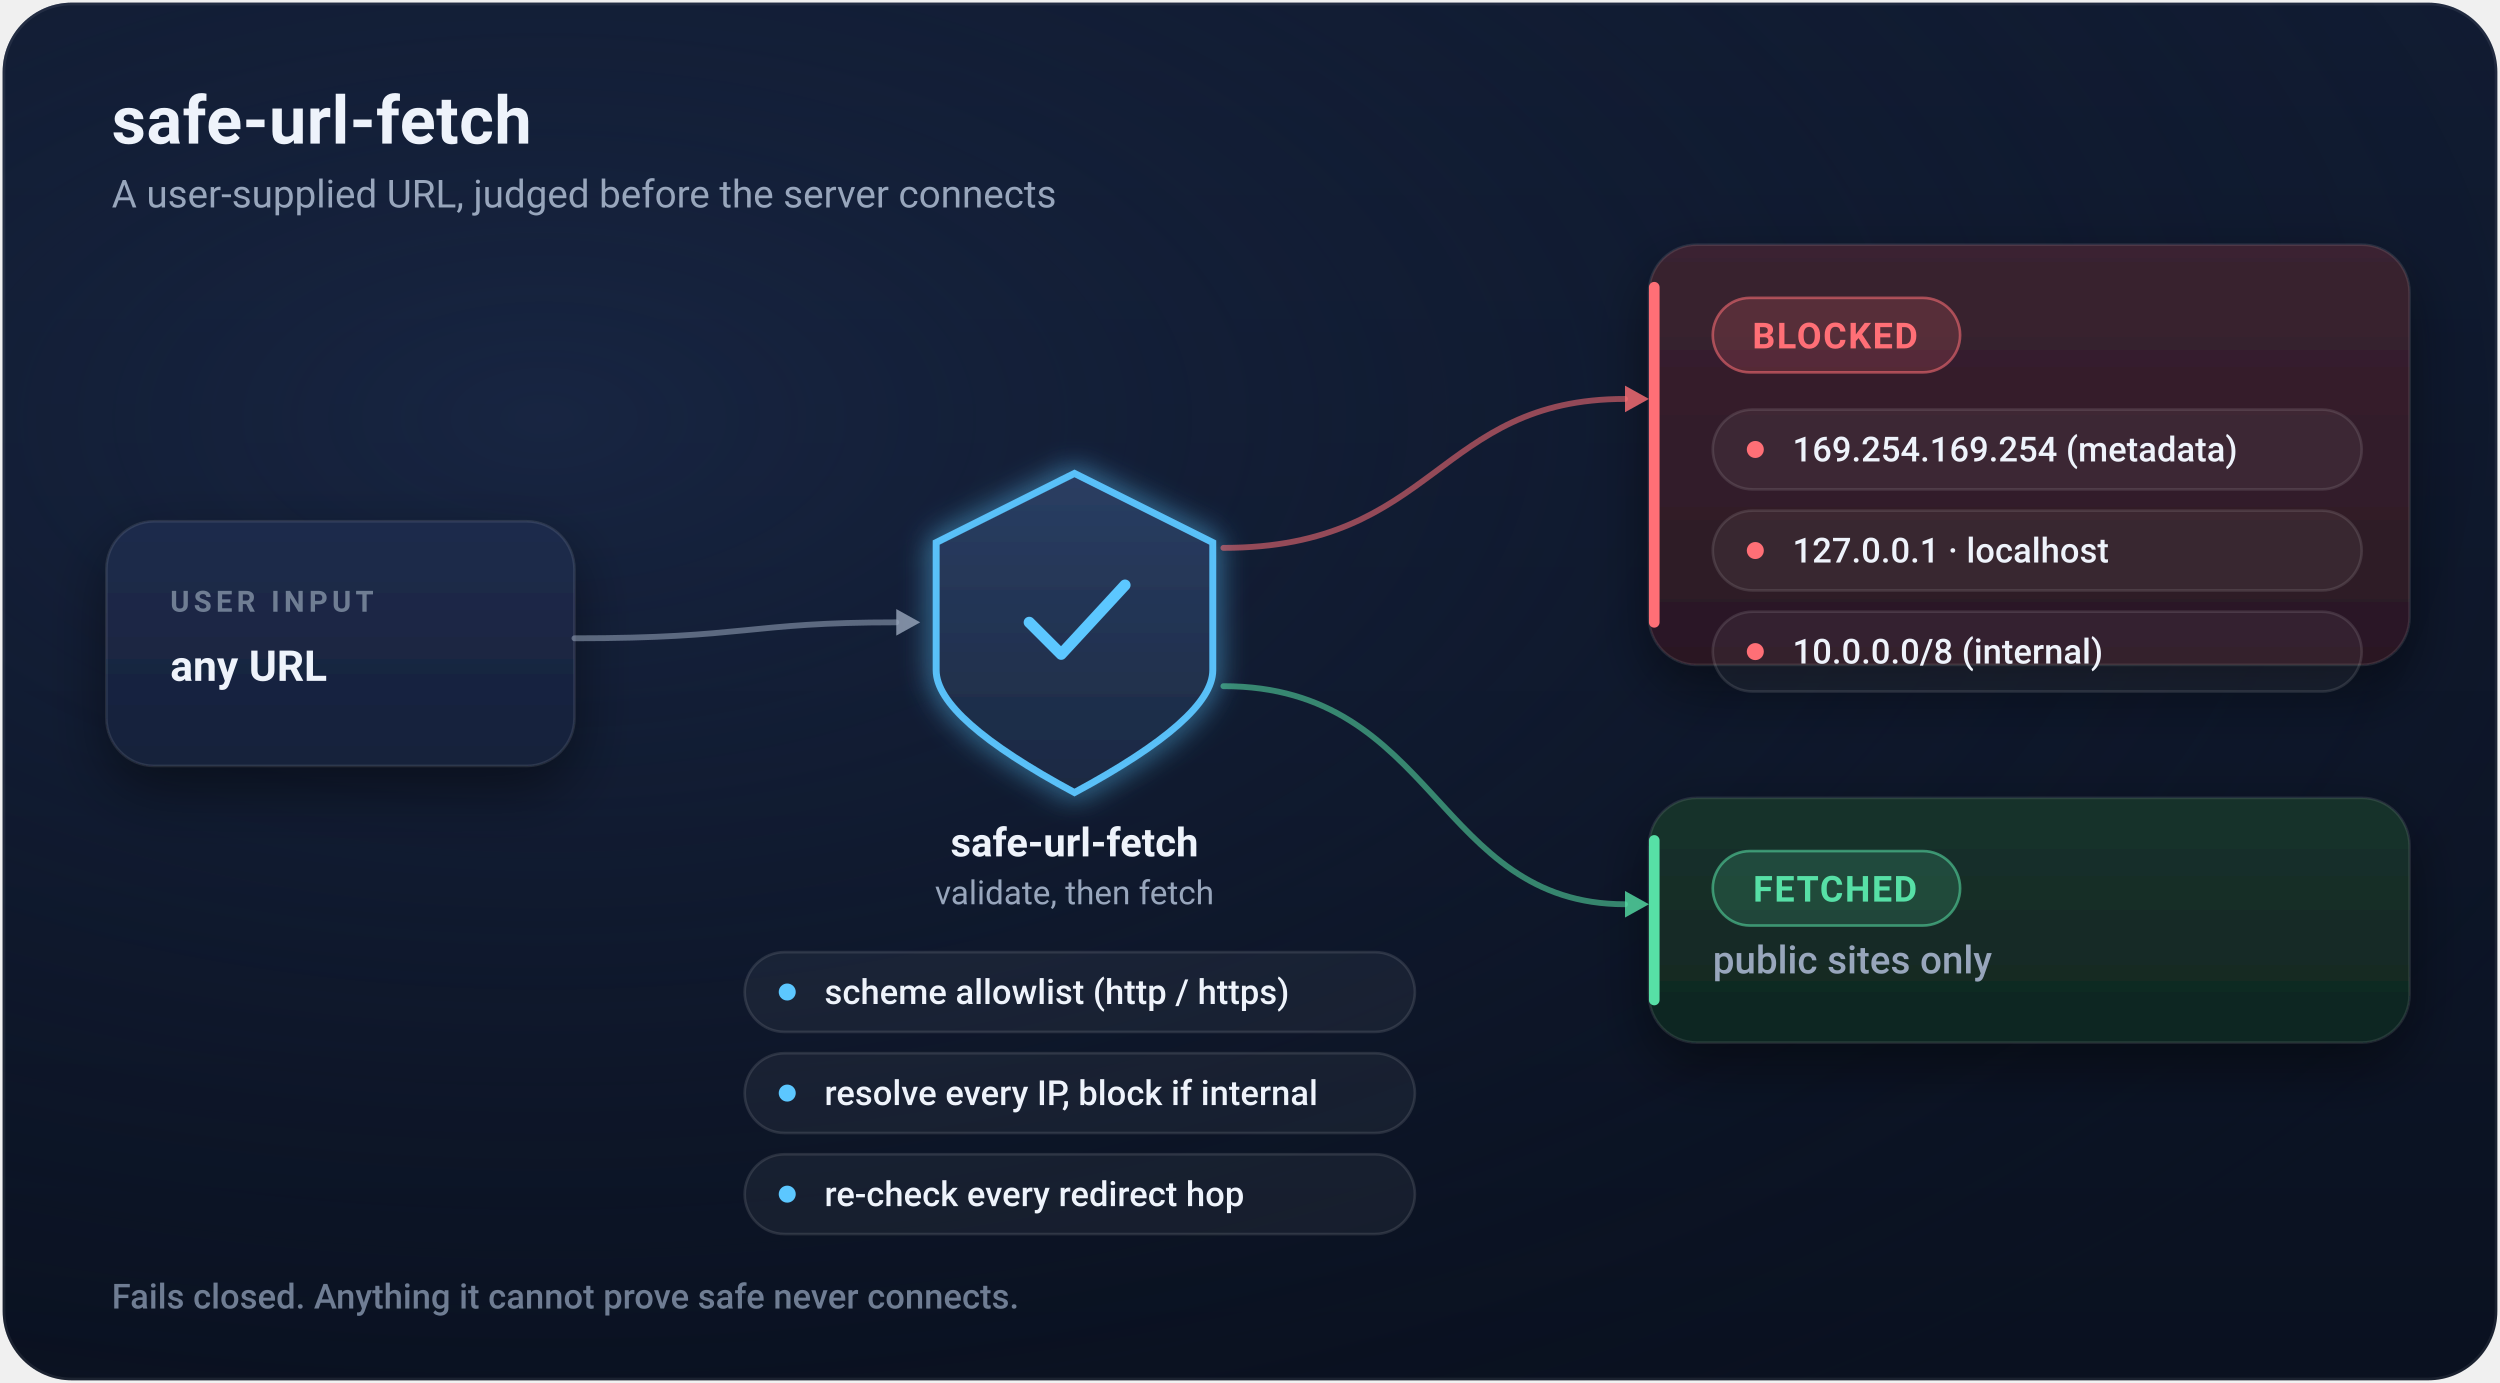
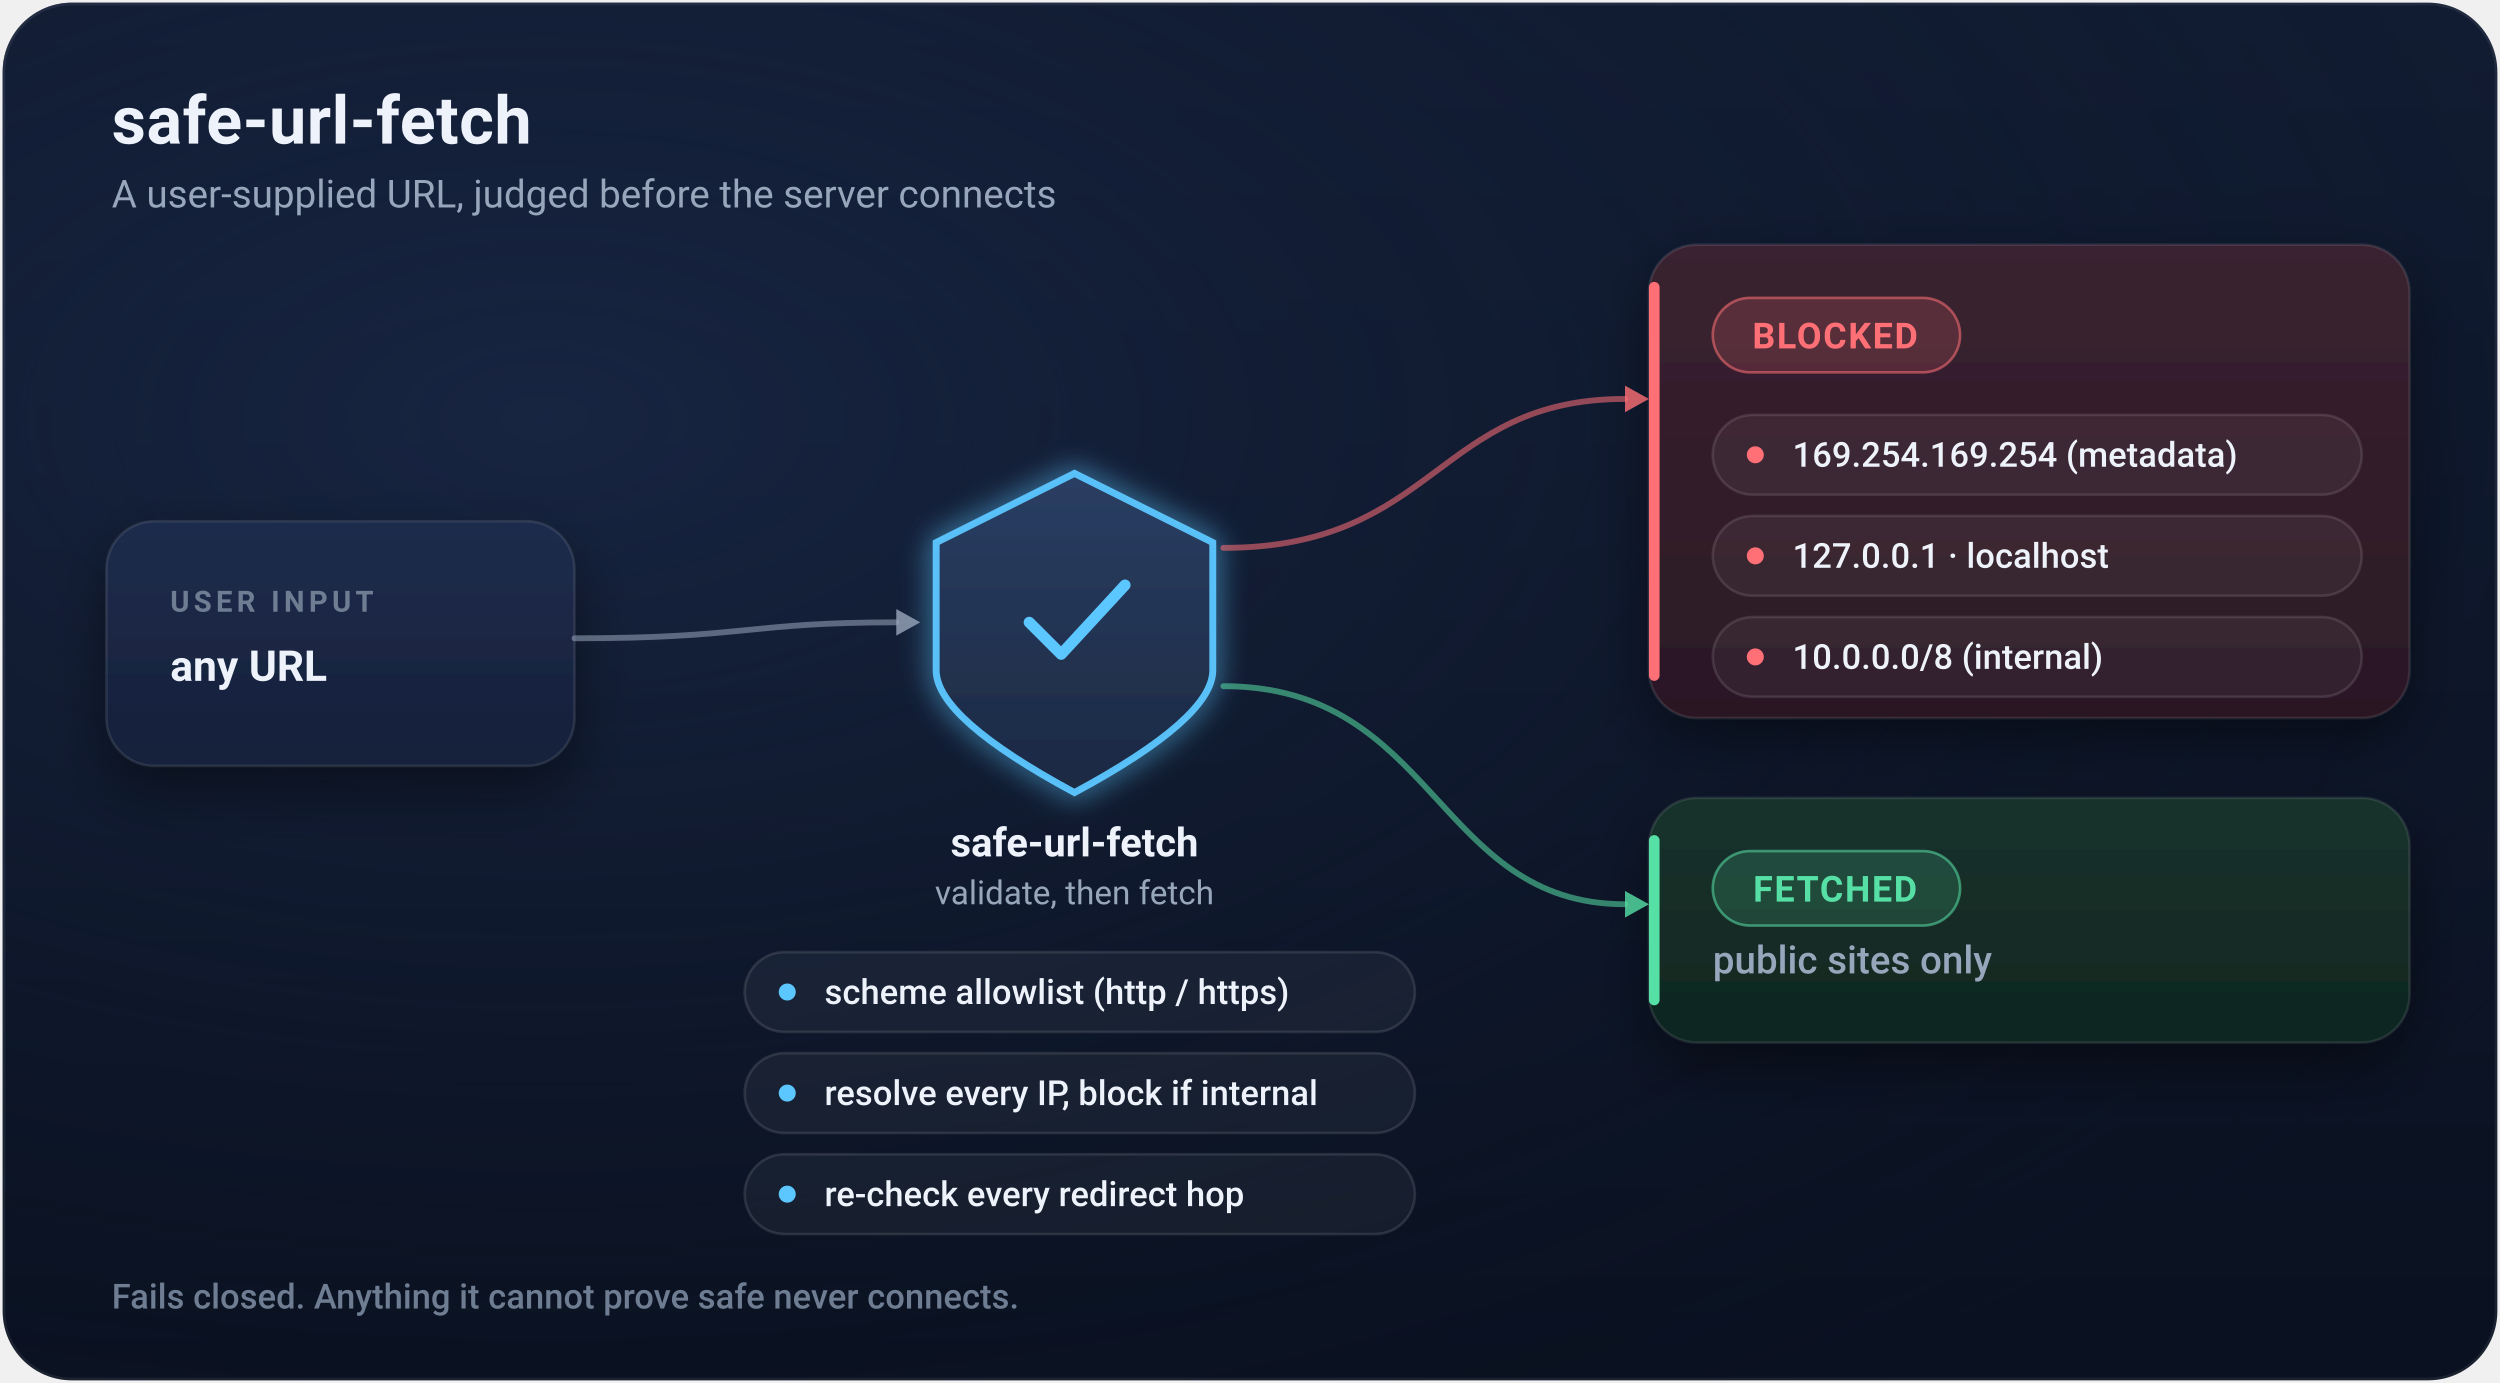
<svg xmlns="http://www.w3.org/2000/svg" viewBox="0 0 940 520" width="940" height="520" font-family="ui-sans-serif, -apple-system, 'Segoe UI', Roboto, Helvetica, Arial, sans-serif">
  <defs>
    <linearGradient id="panel" x1="0" y1="0" x2="0" y2="1">
      <stop offset="0" stop-color="#111c33" />
      <stop offset="1" stop-color="#0a1120" />
    </linearGradient>
    <radialGradient id="panelglow" cx="0.22" cy="0.3" r="0.9">
      <stop offset="0" stop-color="#1b2a4a" stop-opacity="0.7" />
      <stop offset="1" stop-color="#0a1120" stop-opacity="0" />
    </radialGradient>
    <linearGradient id="card" x1="0" y1="0" x2="0" y2="1">
      <stop offset="0" stop-color="#1e2c4c" />
      <stop offset="1" stop-color="#16203a" />
    </linearGradient>
    <linearGradient id="cardDanger" x1="0" y1="0" x2="0" y2="1">
      <stop offset="0" stop-color="#3a2230" />
      <stop offset="1" stop-color="#2a1824" />
    </linearGradient>
    <linearGradient id="cardSafe" x1="0" y1="0" x2="0" y2="1">
      <stop offset="0" stop-color="#16322c" />
      <stop offset="1" stop-color="#102621" />
    </linearGradient>
    <linearGradient id="shield" x1="0" y1="0" x2="0" y2="1">
      <stop offset="0" stop-color="#2a3e63" />
      <stop offset="1" stop-color="#1b2942" />
    </linearGradient>
    <filter id="shadow" x="-30%" y="-30%" width="160%" height="180%">
      <feDropShadow dx="0" dy="9" stdDeviation="11" flood-color="#000000" flood-opacity="0.45" />
    </filter>
    <filter id="glow" x="-60%" y="-60%" width="220%" height="220%">
      <feGaussianBlur stdDeviation="5.5" result="b" />
      <feMerge>
        <feMergeNode in="b" />
        <feMergeNode in="SourceGraphic" />
      </feMerge>
    </filter>
  </defs>
  <rect x="1" y="1" width="938" height="518" rx="26" fill="url(#panel)" />
  <rect x="1" y="1" width="938" height="518" rx="26" fill="url(#panelglow)" />
  <rect x="1.5" y="1.5" width="937" height="517" rx="25.5" fill="none" stroke="#ffffff" stroke-opacity="0.07" />
  <text x="42" y="54" font-family="ui-sans-serif, -apple-system, 'Segoe UI', Roboto, Helvetica, Arial, sans-serif" font-size="25" font-weight="700" fill="#eef3fb" letter-spacing="0.2">safe-url-fetch</text>
  <text x="42" y="78" font-family="ui-sans-serif, -apple-system, 'Segoe UI', Roboto, Helvetica, Arial, sans-serif" font-size="14.5" fill="#98a6bc">A user-supplied URL, judged before the server connects</text>
  <g filter="url(#shadow)">
    <rect x="40" y="196" width="176" height="92" rx="18" fill="url(#card)" />
  </g>
  <rect x="40" y="196" width="176" height="92" rx="18" fill="none" stroke="#ffffff" stroke-opacity="0.10" />
  <text x="64" y="230" font-family="ui-sans-serif, -apple-system, 'Segoe UI', Roboto, Helvetica, Arial, sans-serif" font-size="11" font-weight="700" fill="#6f7d93" text-anchor="start" letter-spacing="1.6">USER INPUT</text>
  <text x="64" y="256" font-family="ui-sans-serif, -apple-system, 'Segoe UI', Roboto, Helvetica, Arial, sans-serif" font-size="16" font-weight="600" fill="#eef3fb" text-anchor="start" letter-spacing="0">any URL</text>
  <g filter="url(#glow)">
    <path d="M 404 178.0 L 456.0 204.0 L 456.0 252.0 Q 456.0 270.0 404 298.0 Q 352.0 270.0 352.0 252.0 L 352.0 204.0 Z" fill="url(#shield)" stroke="#5cc7ff" stroke-width="2.6" stroke-opacity="0.95" />
  </g>
  <path d="M 387.0 234 L 399.0 246.0 L 423.0 220.0" fill="none" stroke="#5cc7ff" stroke-width="4.2" stroke-linecap="round" stroke-linejoin="round" />
  <text x="404" y="322.0" font-family="ui-sans-serif, -apple-system, 'Segoe UI', Roboto, Helvetica, Arial, sans-serif" font-size="15" font-weight="700" fill="#eef3fb" text-anchor="middle">safe-url-fetch</text>
  <text x="404" y="340.0" font-family="ui-sans-serif, -apple-system, 'Segoe UI', Roboto, Helvetica, Arial, sans-serif" font-size="12.5" fill="#98a6bc" text-anchor="middle">validate, then fetch</text>
  <path d="M 216 240 C 281.0 240, 281.0 234, 337 234" fill="none" stroke="#98a6bc" stroke-opacity="0.55" stroke-width="2.2" stroke-linecap="round" />
  <path d="M 337 229 L 346 234 L 337 239 Z" fill="#98a6bc" fill-opacity="0.8" />
  <rect x="280" y="358" width="252" height="30" rx="15.0" fill="#ffffff" fill-opacity="0.05" stroke="#ffffff" stroke-opacity="0.11" />
  <circle cx="296" cy="373.0" r="3.2" fill="#5cc7ff" />
  <text x="310" y="377.5" font-family="ui-sans-serif, -apple-system, 'Segoe UI', Roboto, Helvetica, Arial, sans-serif" font-size="13" font-weight="500" fill="#eef3fb">scheme allowlist (http / https)</text>
  <rect x="280" y="396" width="252" height="30" rx="15.0" fill="#ffffff" fill-opacity="0.05" stroke="#ffffff" stroke-opacity="0.11" />
  <circle cx="296" cy="411.0" r="3.2" fill="#5cc7ff" />
  <text x="310" y="415.5" font-family="ui-sans-serif, -apple-system, 'Segoe UI', Roboto, Helvetica, Arial, sans-serif" font-size="13" font-weight="500" fill="#eef3fb">resolve every IP, block if internal</text>
  <rect x="280" y="434" width="252" height="30" rx="15.0" fill="#ffffff" fill-opacity="0.05" stroke="#ffffff" stroke-opacity="0.11" />
  <circle cx="296" cy="449.0" r="3.2" fill="#5cc7ff" />
  <text x="310" y="453.5" font-family="ui-sans-serif, -apple-system, 'Segoe UI', Roboto, Helvetica, Arial, sans-serif" font-size="13" font-weight="500" fill="#eef3fb">re-check every redirect hop</text>
  <g filter="url(#shadow)">
-     <rect x="620" y="92" width="286" height="158" rx="18" fill="url(#cardDanger)" />
+     <rect x="620" y="92" width="286" height="178" rx="18" fill="url(#cardDanger)" />
  </g>
-   <rect x="620" y="92" width="286" height="158" rx="18" fill="none" stroke="#ffffff" stroke-opacity="0.10" />
-   <rect x="620" y="106" width="4" height="130" rx="2" fill="#ff6f76" />
+   <rect x="620" y="92" width="286" height="178" rx="18" fill="none" stroke="#ffffff" stroke-opacity="0.10" />
+   <rect x="620" y="106" width="4" height="150" rx="2" fill="#ff6f76" />
  <rect x="644" y="112" width="93" height="28" rx="14" fill="#ff6f76" fill-opacity="0.16" stroke="#ff6f76" stroke-opacity="0.55" />
  <text x="690" y="131" font-family="ui-sans-serif, -apple-system, 'Segoe UI', Roboto, Helvetica, Arial, sans-serif" font-size="13.5" font-weight="700" fill="#ff6f76" text-anchor="middle" letter-spacing="0.6">BLOCKED</text>
-   <rect x="644" y="154" width="244" height="30" rx="15.0" fill="#ffffff" fill-opacity="0.05" stroke="#ffffff" stroke-opacity="0.11" />
-   <circle cx="660" cy="169.0" r="3.2" fill="#ff6f76" />
-   <text x="674" y="173.5" font-family="ui-sans-serif, -apple-system, 'Segoe UI', Roboto, Helvetica, Arial, sans-serif" font-size="13" font-weight="500" fill="#eef3fb">169.254.169.254  (metadata)</text>
-   <rect x="644" y="192" width="244" height="30" rx="15.0" fill="#ffffff" fill-opacity="0.05" stroke="#ffffff" stroke-opacity="0.11" />
-   <circle cx="660" cy="207.0" r="3.2" fill="#ff6f76" />
-   <text x="674" y="211.5" font-family="ui-sans-serif, -apple-system, 'Segoe UI', Roboto, Helvetica, Arial, sans-serif" font-size="13" font-weight="500" fill="#eef3fb">127.0.0.1  ·  localhost</text>
-   <rect x="644" y="230" width="244" height="30" rx="15.0" fill="#ffffff" fill-opacity="0.05" stroke="#ffffff" stroke-opacity="0.11" />
-   <circle cx="660" cy="245.0" r="3.2" fill="#ff6f76" />
-   <text x="674" y="249.5" font-family="ui-sans-serif, -apple-system, 'Segoe UI', Roboto, Helvetica, Arial, sans-serif" font-size="13" font-weight="500" fill="#eef3fb">10.0.0.0/8  (internal)</text>
+   <rect x="644" y="156" width="244" height="30" rx="15.0" fill="#ffffff" fill-opacity="0.05" stroke="#ffffff" stroke-opacity="0.11" />
+   <circle cx="660" cy="171.0" r="3.2" fill="#ff6f76" />
+   <text x="674" y="175.5" font-family="ui-sans-serif, -apple-system, 'Segoe UI', Roboto, Helvetica, Arial, sans-serif" font-size="13" font-weight="500" fill="#eef3fb">169.254.169.254  (metadata)</text>
+   <rect x="644" y="194" width="244" height="30" rx="15.0" fill="#ffffff" fill-opacity="0.05" stroke="#ffffff" stroke-opacity="0.11" />
+   <circle cx="660" cy="209.0" r="3.2" fill="#ff6f76" />
+   <text x="674" y="213.5" font-family="ui-sans-serif, -apple-system, 'Segoe UI', Roboto, Helvetica, Arial, sans-serif" font-size="13" font-weight="500" fill="#eef3fb">127.0.0.1  ·  localhost</text>
+   <rect x="644" y="232" width="244" height="30" rx="15.0" fill="#ffffff" fill-opacity="0.05" stroke="#ffffff" stroke-opacity="0.11" />
+   <circle cx="660" cy="247.0" r="3.2" fill="#ff6f76" />
+   <text x="674" y="251.5" font-family="ui-sans-serif, -apple-system, 'Segoe UI', Roboto, Helvetica, Arial, sans-serif" font-size="13" font-weight="500" fill="#eef3fb">10.0.0.0/8  (internal)</text>
  <g filter="url(#shadow)">
    <rect x="620" y="300" width="286" height="92" rx="18" fill="url(#cardSafe)" />
  </g>
  <rect x="620" y="300" width="286" height="92" rx="18" fill="none" stroke="#ffffff" stroke-opacity="0.10" />
  <rect x="620" y="314" width="4" height="64" rx="2" fill="#57e0a6" />
  <rect x="644" y="320" width="93" height="28" rx="14" fill="#57e0a6" fill-opacity="0.16" stroke="#57e0a6" stroke-opacity="0.55" />
  <text x="690" y="339" font-family="ui-sans-serif, -apple-system, 'Segoe UI', Roboto, Helvetica, Arial, sans-serif" font-size="13.5" font-weight="700" fill="#57e0a6" text-anchor="middle" letter-spacing="0.6">FETCHED</text>
  <text x="644" y="366" font-family="ui-sans-serif, -apple-system, 'Segoe UI', Roboto, Helvetica, Arial, sans-serif" font-size="14.5" font-weight="500" fill="#98a6bc" text-anchor="start" letter-spacing="0">public sites only</text>
  <path d="M 460 206 C 540.0 206, 540.0 150, 611 150" fill="none" stroke="#ff6f76" stroke-opacity="0.55" stroke-width="2.2" stroke-linecap="round" />
  <path d="M 611 145 L 620 150 L 611 155 Z" fill="#ff6f76" fill-opacity="0.8" />
  <path d="M 460 258 C 540.0 258, 540.0 340, 611 340" fill="none" stroke="#57e0a6" stroke-opacity="0.55" stroke-width="2.2" stroke-linecap="round" />
  <path d="M 611 335 L 620 340 L 611 345 Z" fill="#57e0a6" fill-opacity="0.8" />
  <text x="42" y="492" font-family="ui-sans-serif, -apple-system, 'Segoe UI', Roboto, Helvetica, Arial, sans-serif" font-size="13" font-weight="500" fill="#6f7d93" text-anchor="start" letter-spacing="0">Fails closed. Anything it cannot prove safe never connects.</text>
</svg>
